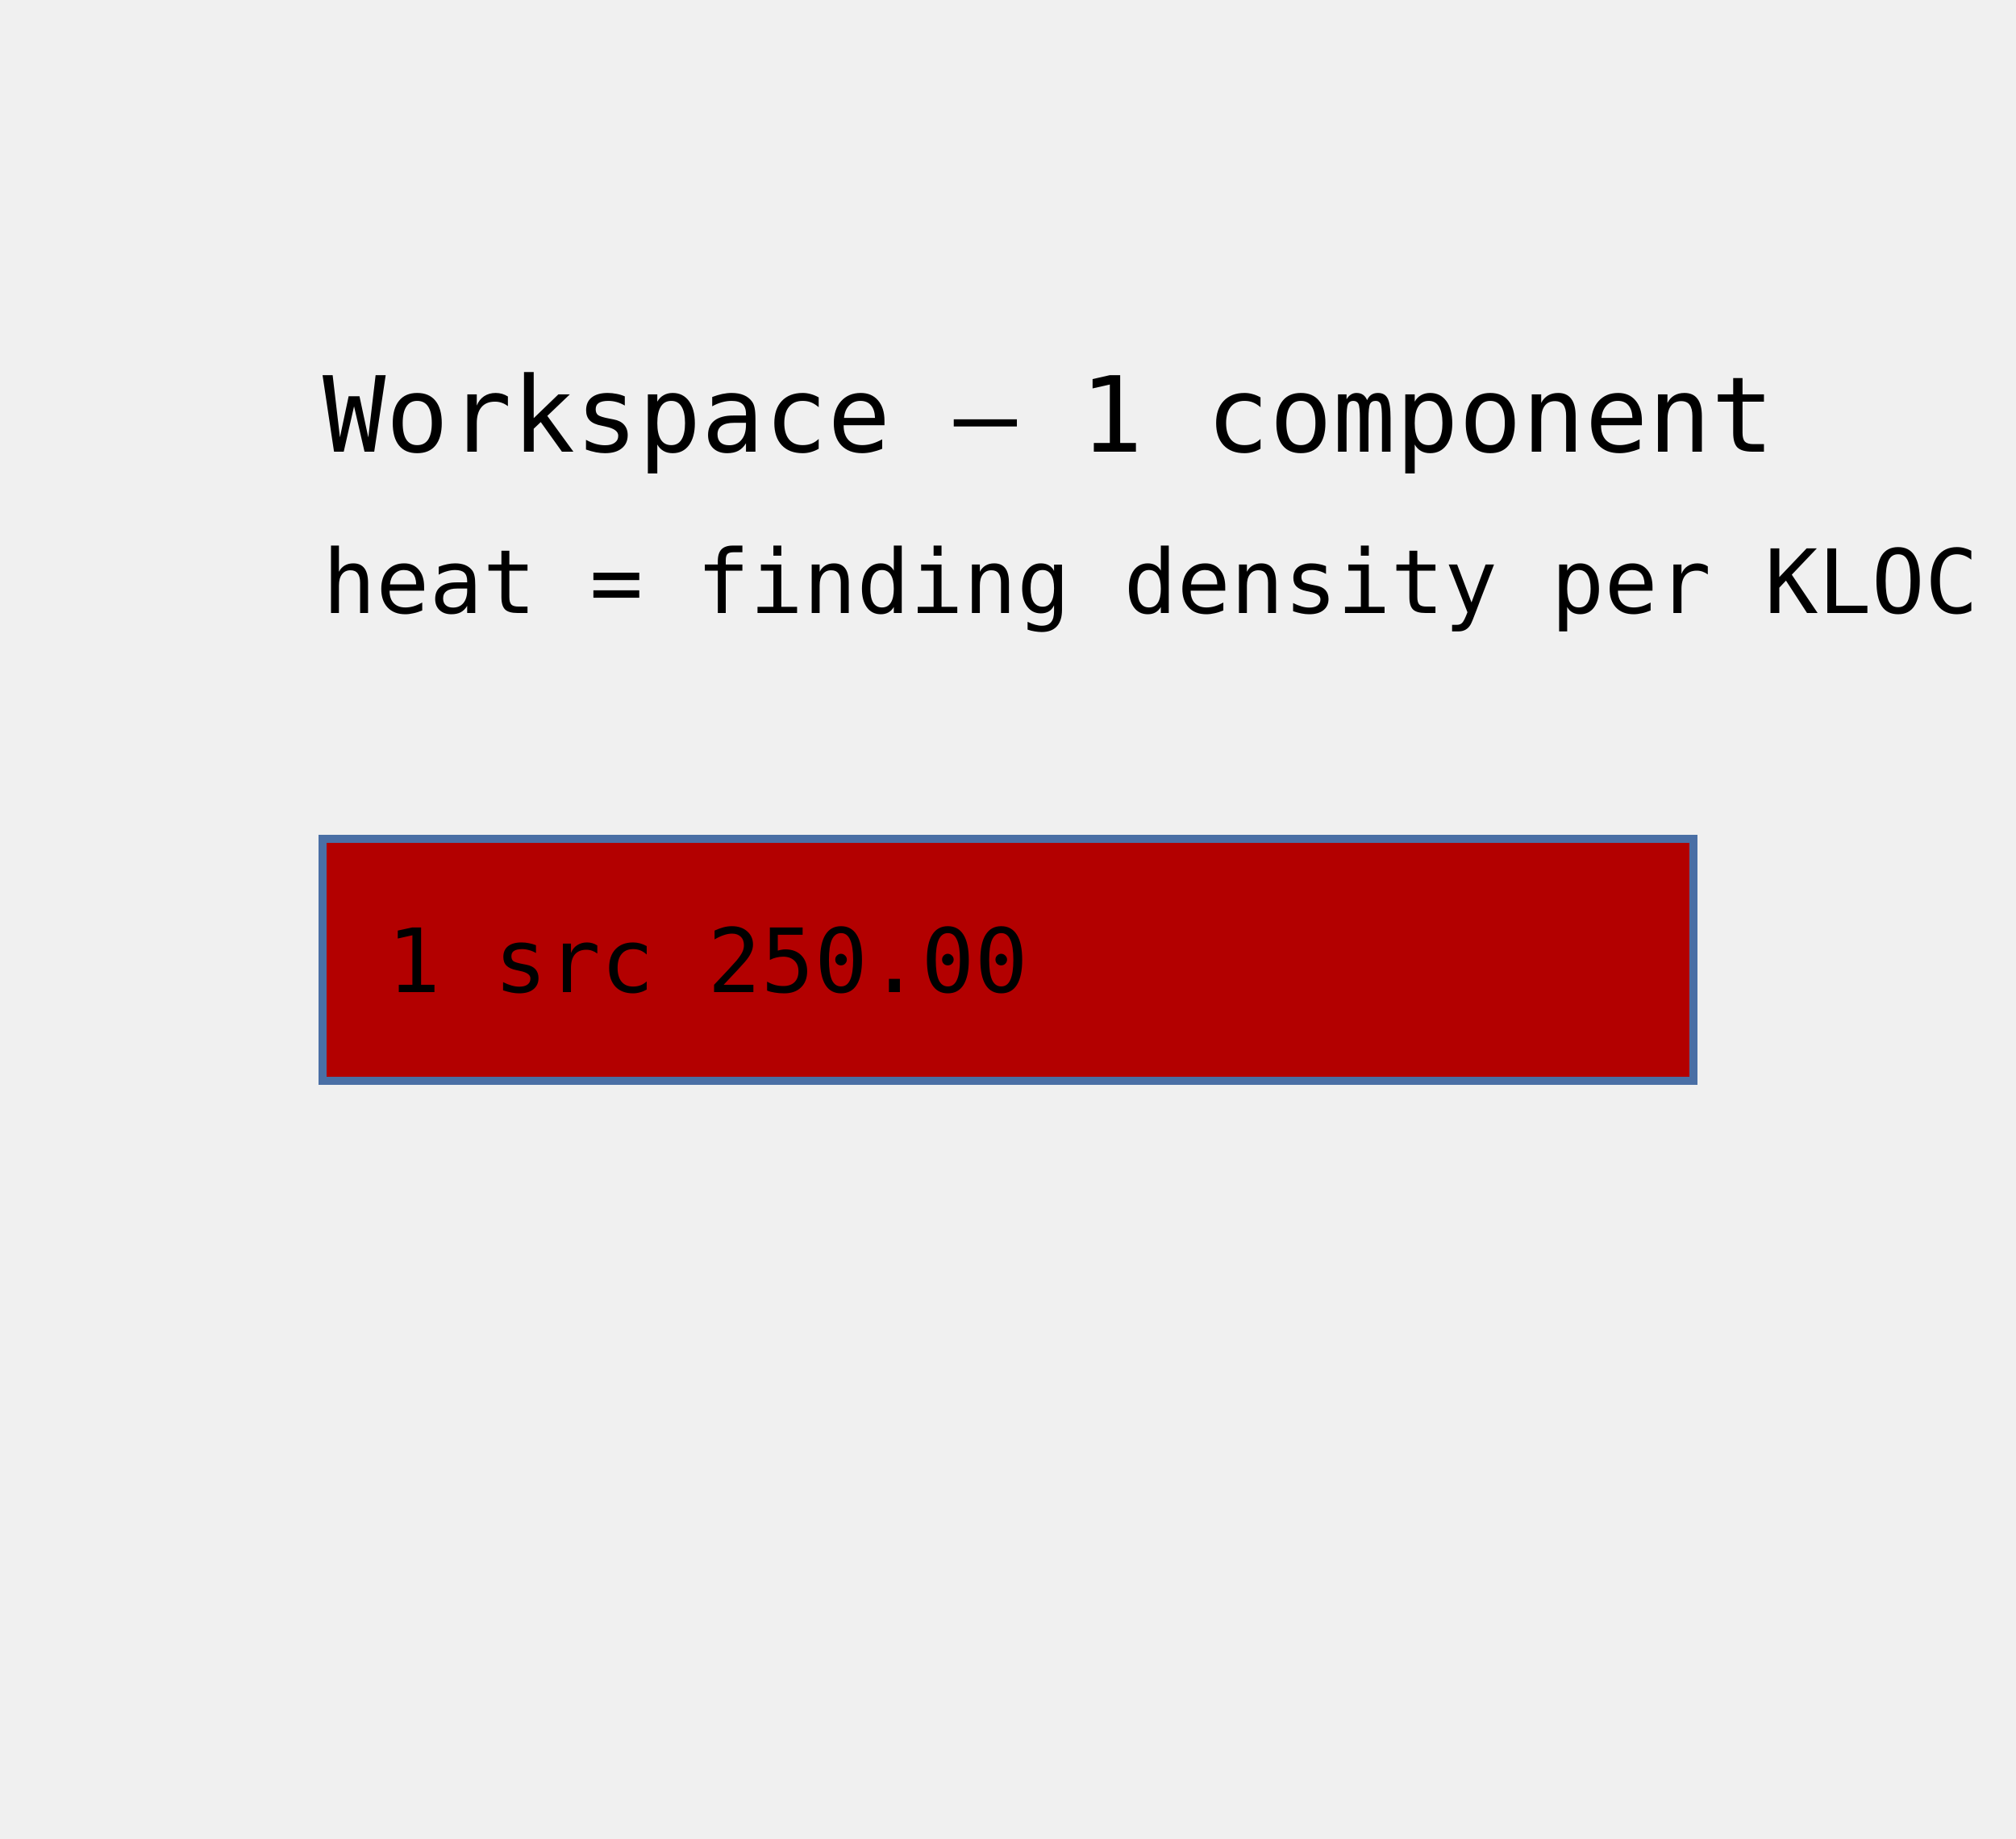
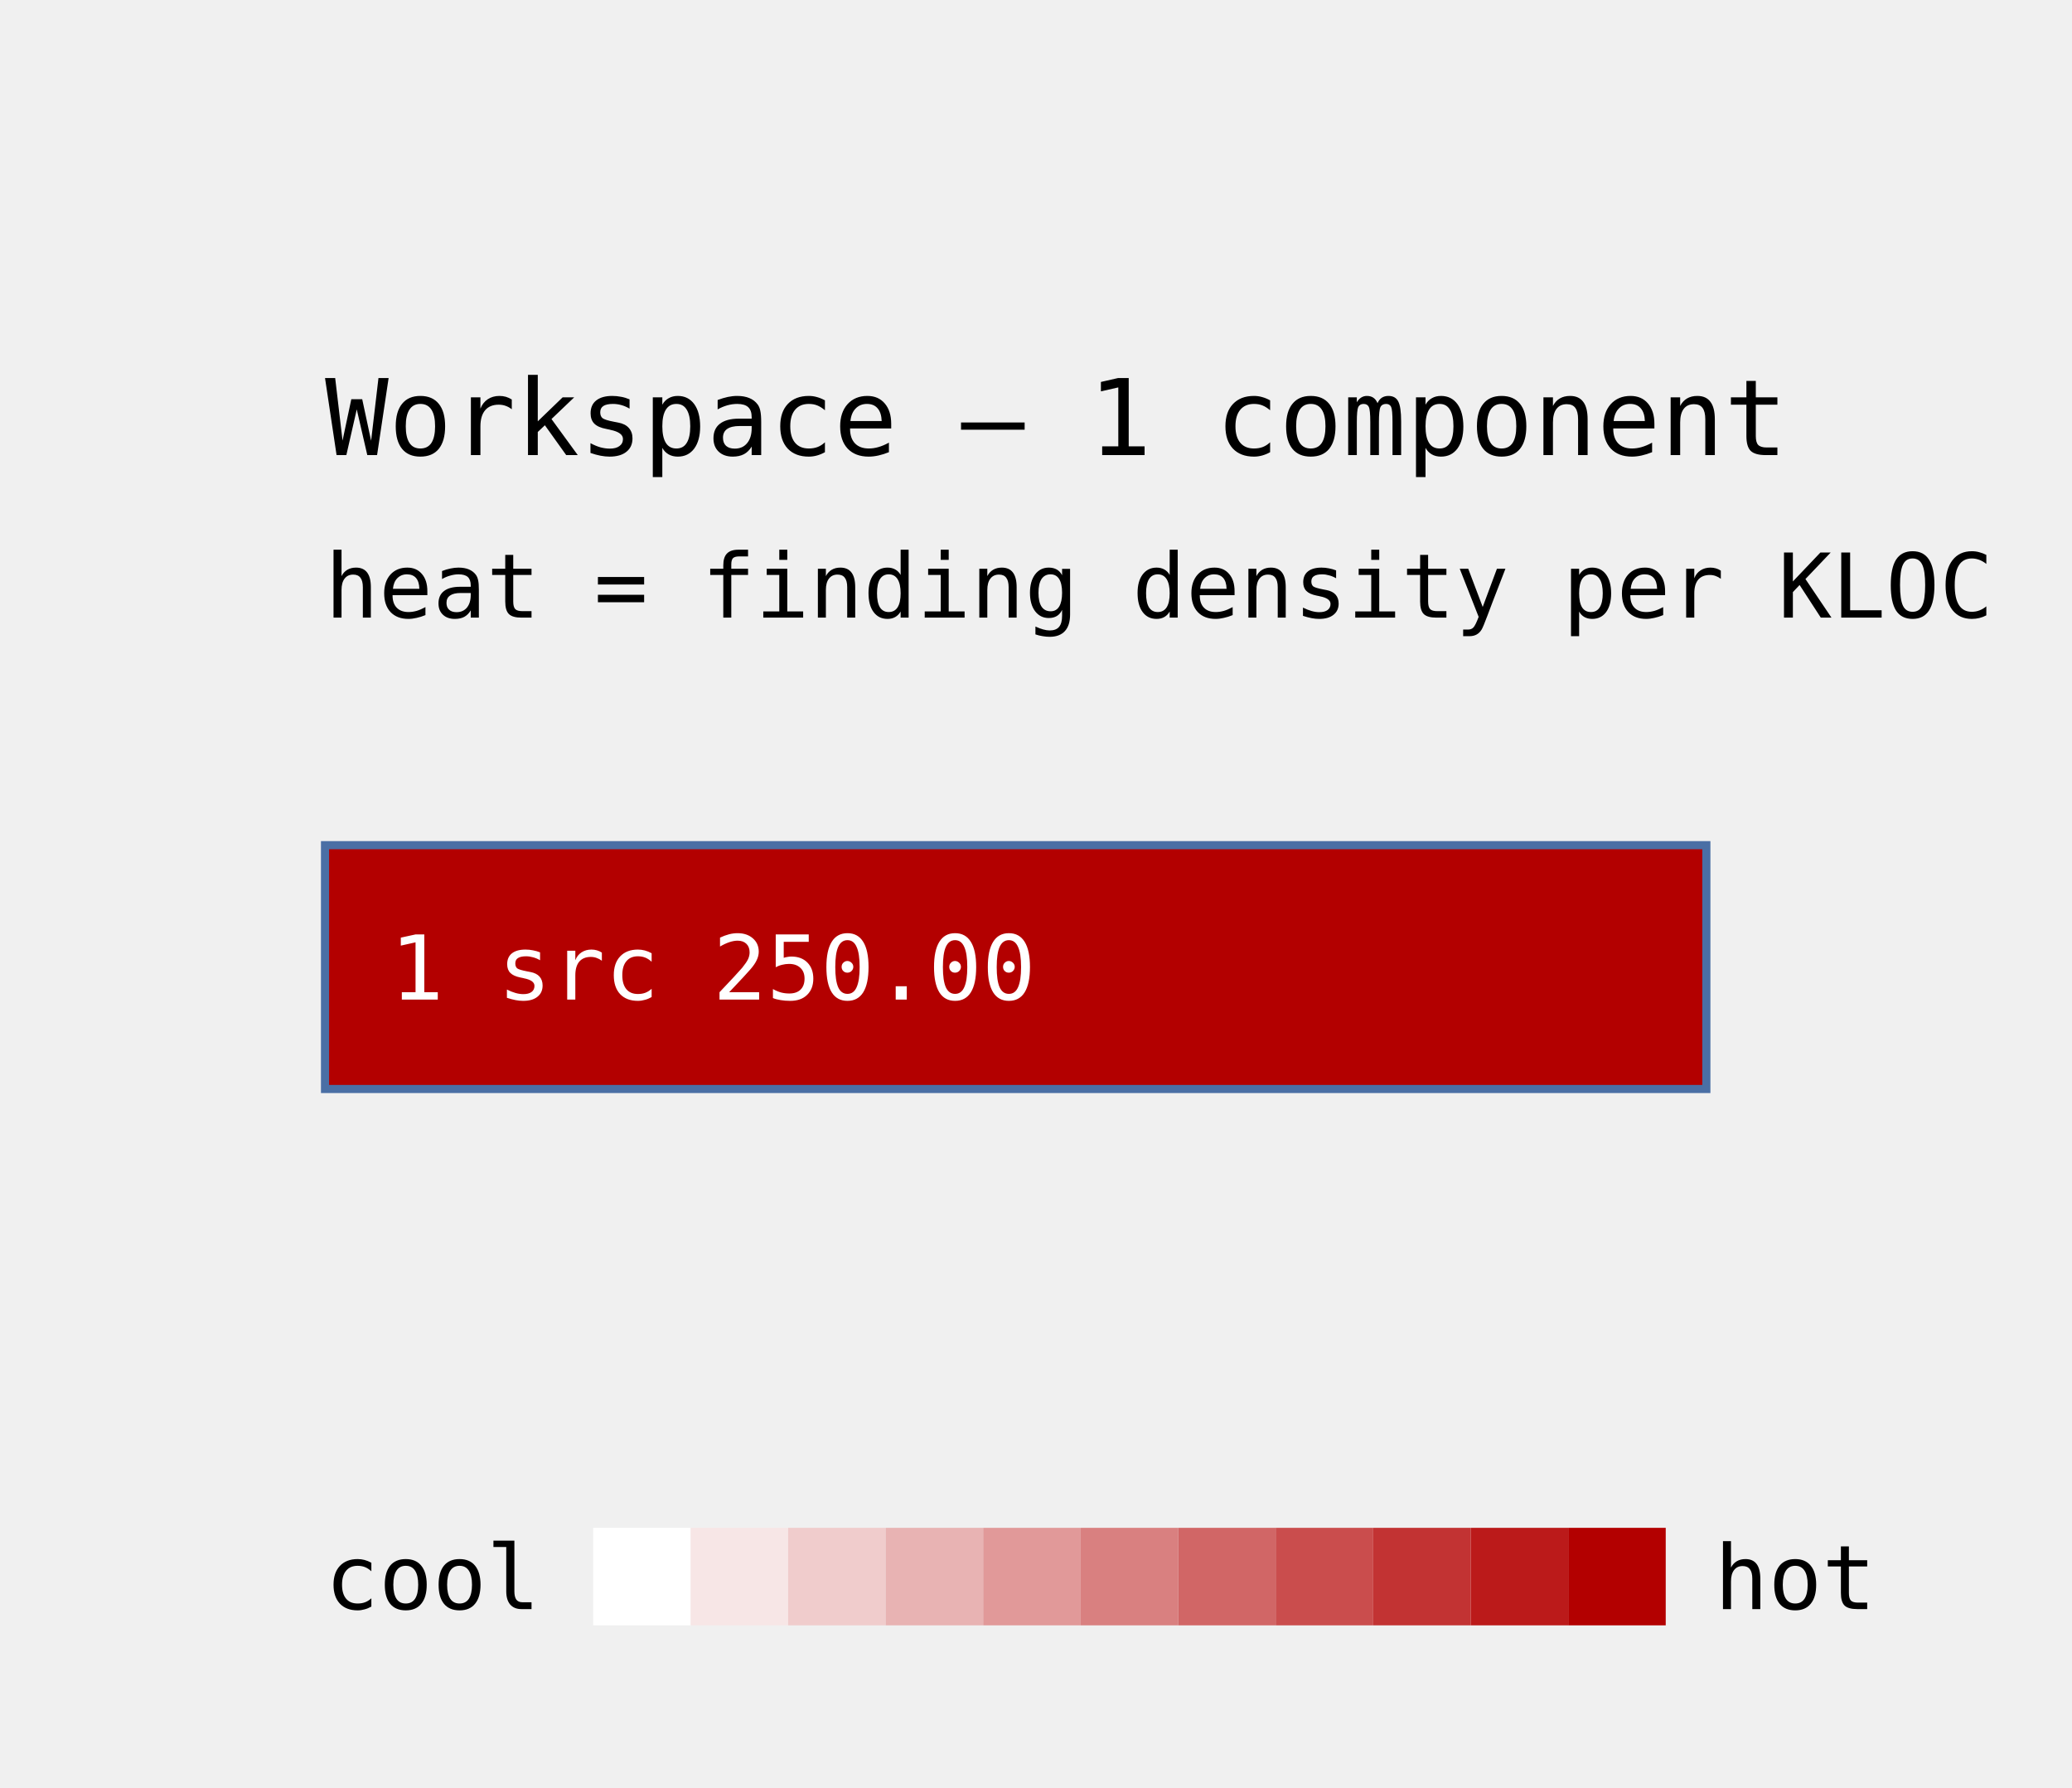
- <svg xmlns="http://www.w3.org/2000/svg" width="250" height="228" viewBox="0 0 250 228">
+ <svg xmlns="http://www.w3.org/2000/svg" width="255" height="220" viewBox="0 0 255 220">
  <text x="40" y="56" font-family="monospace" font-size="13">Workspace — 1 component</text>
  <text x="40" y="76" font-family="monospace" font-size="11">heat = finding density per KLOC</text>
-   <g stroke="#999999" stroke-width="1">
- </g>
  <g font-family="monospace" font-size="11">
    <rect x="40" y="104" width="170" height="30" fill="#b30000" stroke="#4a6fa5" />
-     <text x="48" y="123">1 src 250.00</text>
+     <text x="48" y="123" fill="#ffffff">1 src 250.00</text>
  </g>
+   <text x="40" y="198" font-family="monospace" font-size="11">cool</text>
+   <rect x="73" y="188" width="12" height="12" fill="#ffffff" />
+   <rect x="85" y="188" width="12" height="12" fill="#f7e6e6" />
+   <rect x="97" y="188" width="12" height="12" fill="#f0cccc" />
+   <rect x="109" y="188" width="12" height="12" fill="#e8b3b3" />
+   <rect x="121" y="188" width="12" height="12" fill="#e19999" />
+   <rect x="133" y="188" width="12" height="12" fill="#d98080" />
+   <rect x="145" y="188" width="12" height="12" fill="#d16666" />
+   <rect x="157" y="188" width="12" height="12" fill="#ca4d4d" />
+   <rect x="169" y="188" width="12" height="12" fill="#c23333" />
+   <rect x="181" y="188" width="12" height="12" fill="#bb1a1a" />
+   <rect x="193" y="188" width="12" height="12" fill="#b30000" />
+   <text x="211" y="198" font-family="monospace" font-size="11">hot</text>
</svg>
